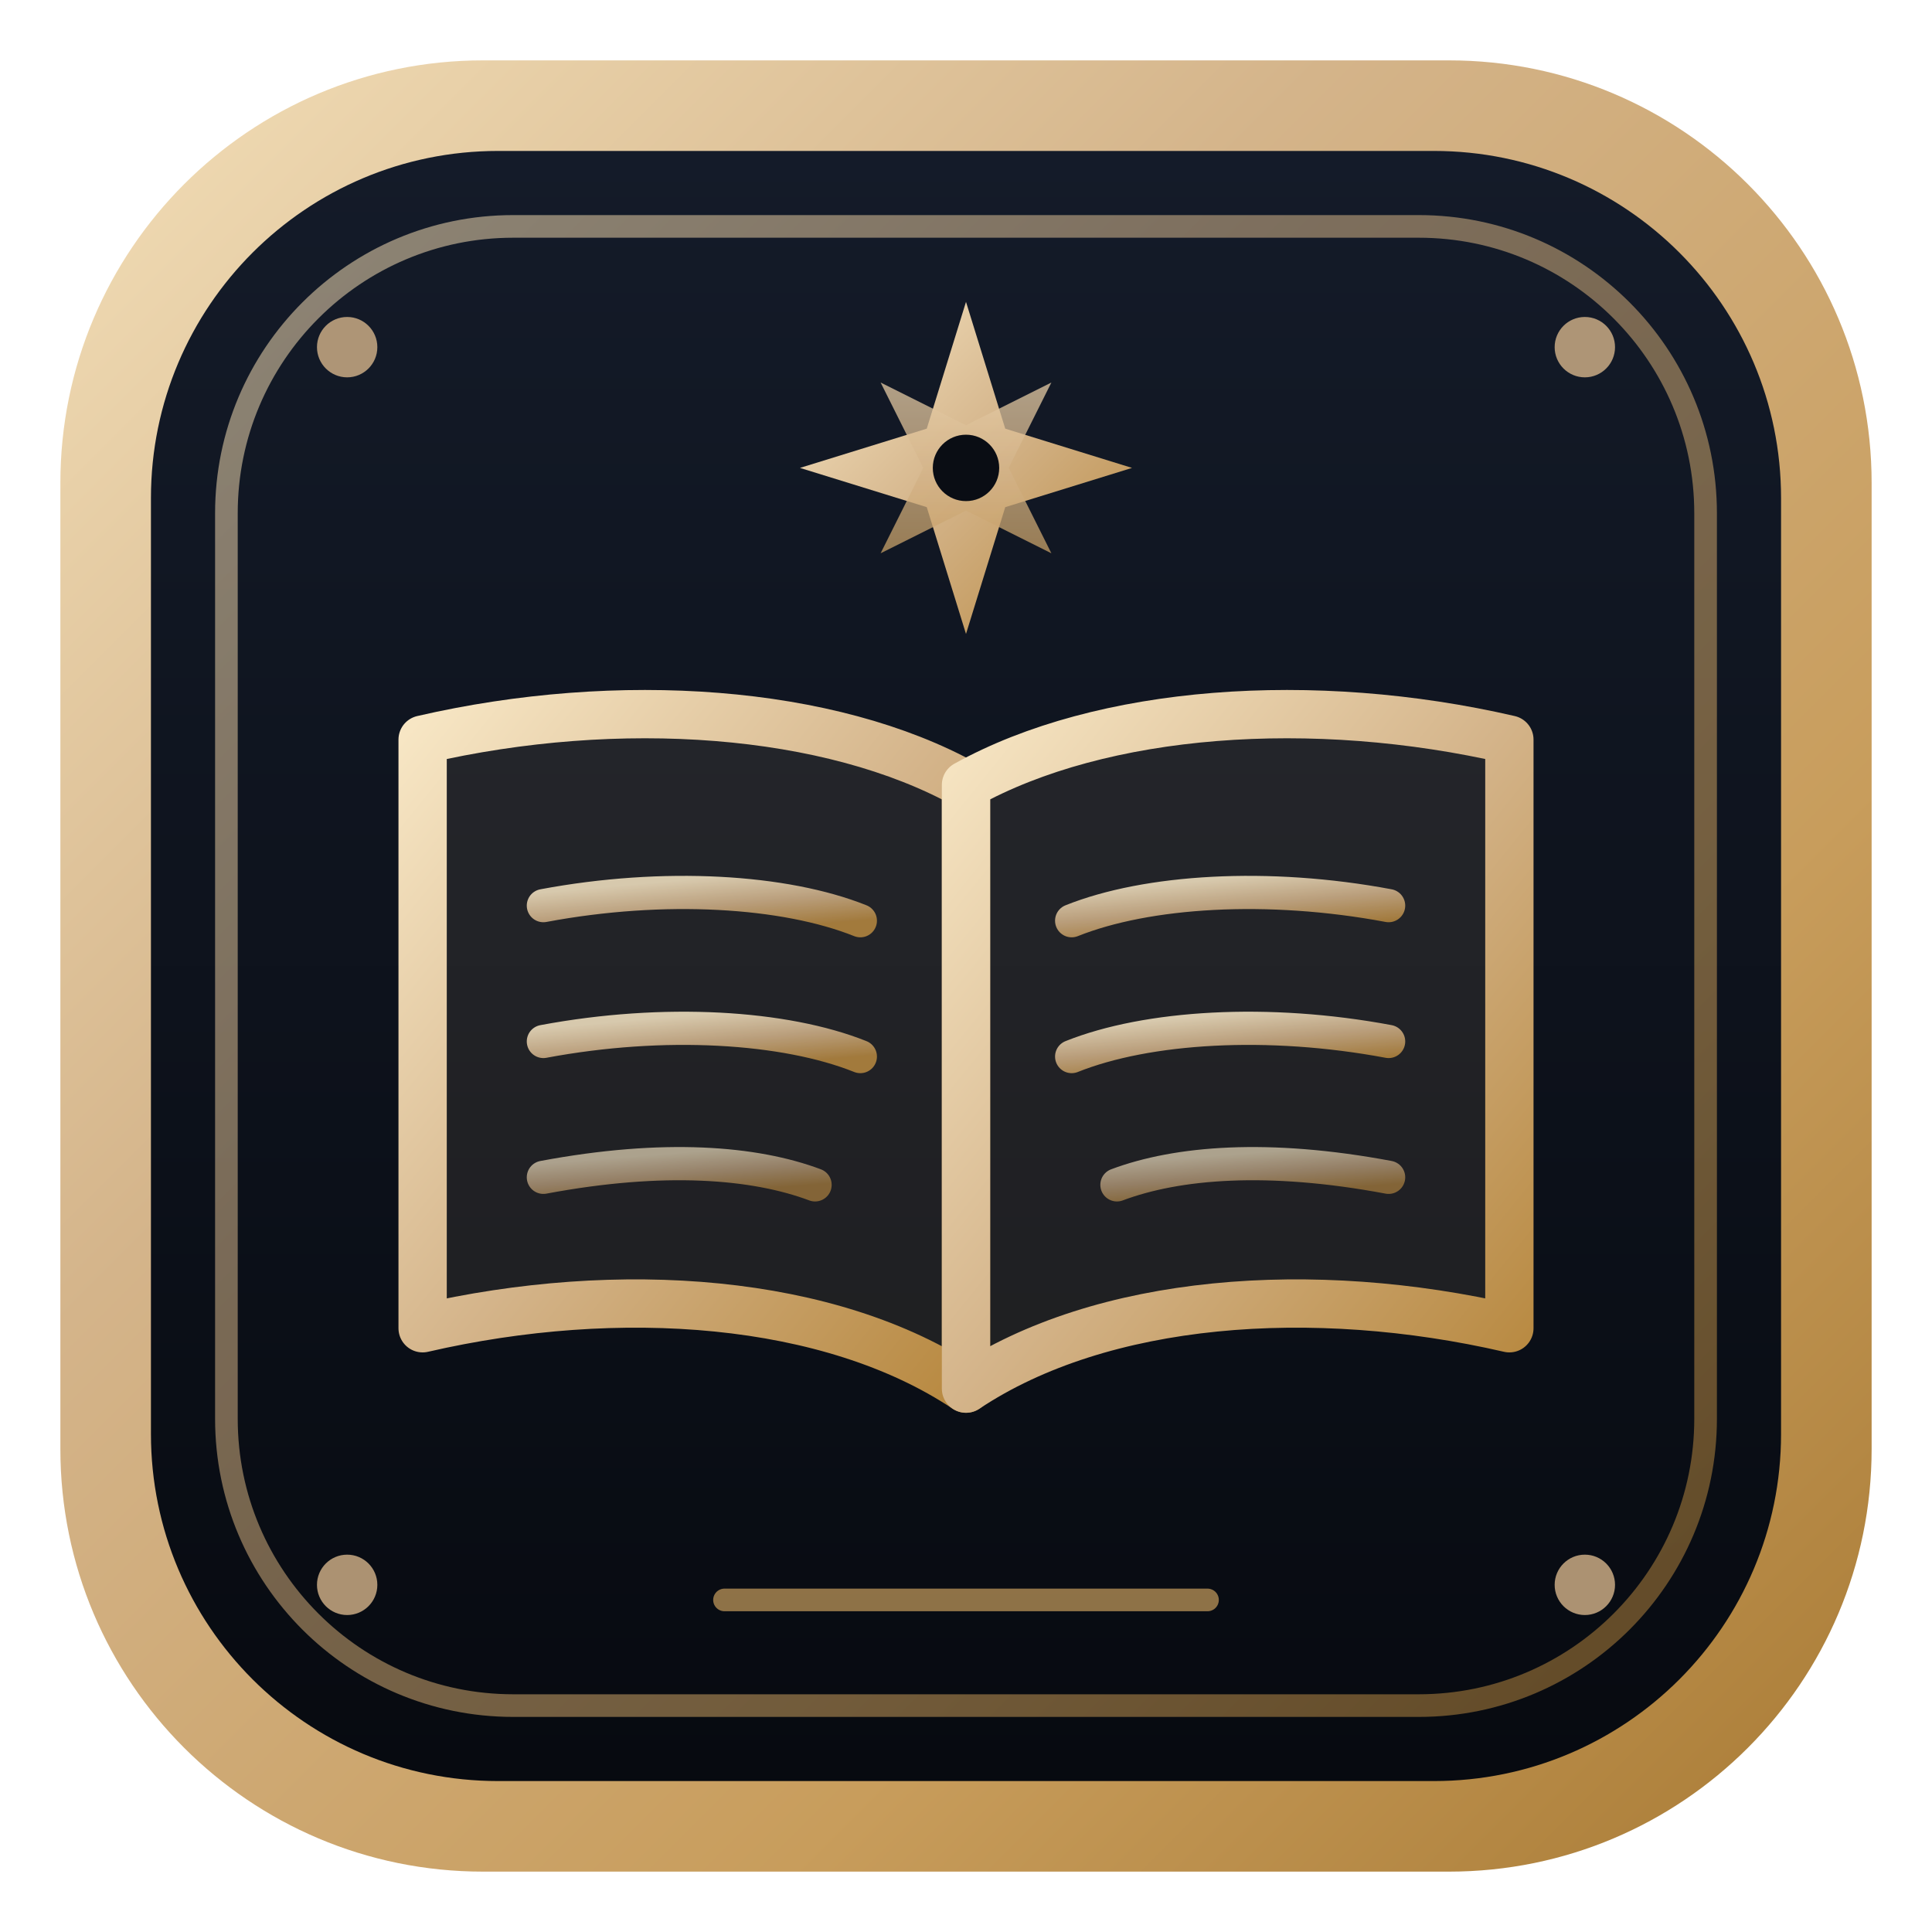
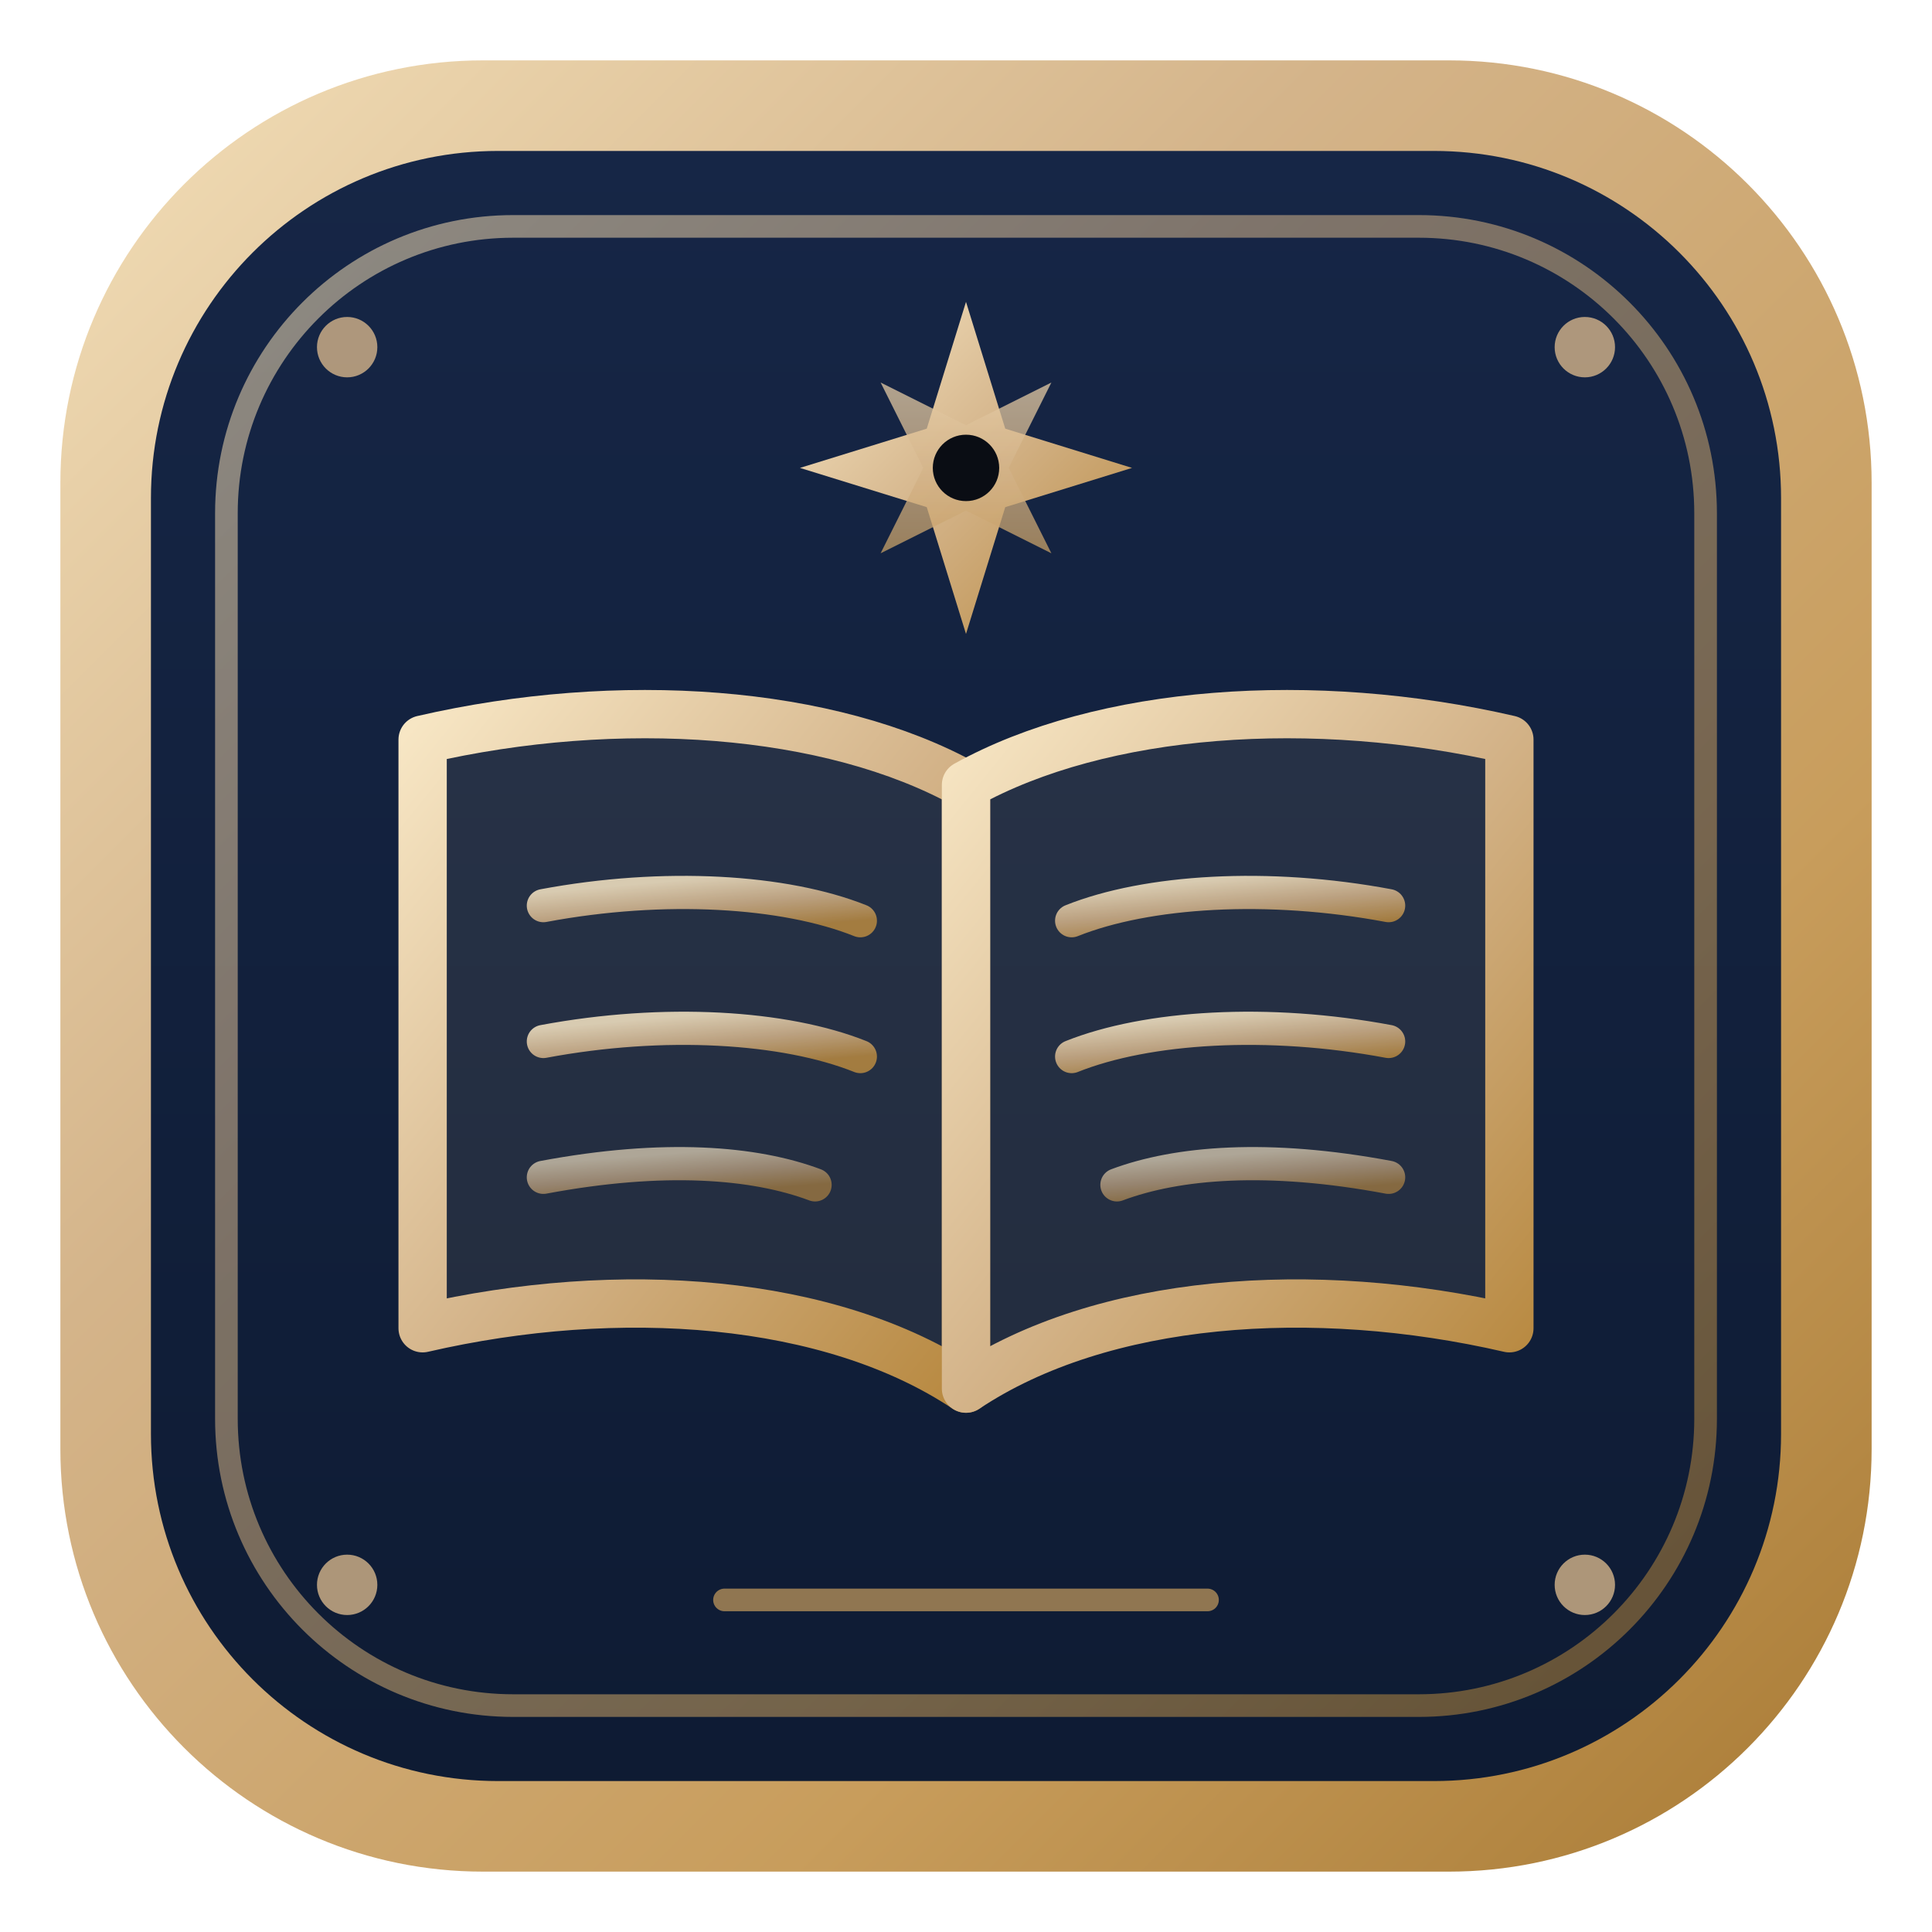
<svg xmlns="http://www.w3.org/2000/svg" viewBox="0 0 128 128" width="128" height="128" role="img" aria-label="IAR Archive Seal">
  <defs>
    <linearGradient id="sumerGoldFrame" x1="0" y1="0" x2="1" y2="1">
      <stop offset="0%" stop-color="#f3dfb8" />
      <stop offset="35%" stop-color="#d4b48a" />
      <stop offset="70%" stop-color="#c89d5c" />
      <stop offset="100%" stop-color="#a87a34" />
    </linearGradient>
    <linearGradient id="obsidianCore" x1="0" y1="0" x2="0" y2="1">
-       <stop offset="0%" stop-color="#141b29" />
-       <stop offset="100%" stop-color="#070a10" />
+       <stop offset="0%" stop-color="#162646" />
+       <stop offset="100%" stop-color="#0e1b33" />
    </linearGradient>
    <linearGradient id="goldLeaf" x1="0" y1="0" x2="1" y2="1">
      <stop offset="0%" stop-color="#f7e6c4" />
      <stop offset="50%" stop-color="#d4b48a" />
      <stop offset="100%" stop-color="#b88940" />
    </linearGradient>
  </defs>
  <rect x="4" y="4" width="120" height="120" rx="28" fill="url(#sumerGoldFrame)" />
  <rect x="10" y="10" width="108" height="108" rx="23" fill="url(#obsidianCore)" />
  <rect x="15" y="15" width="98" height="98" rx="19" fill="none" stroke="url(#sumerGoldFrame)" stroke-width="1.5" stroke-opacity="0.55" />
  <circle cx="23" cy="23" r="2" fill="#d4b48a" opacity="0.8" />
  <circle cx="105" cy="23" r="2" fill="#d4b48a" opacity="0.8" />
  <circle cx="23" cy="105" r="2" fill="#d4b48a" opacity="0.8" />
  <circle cx="105" cy="105" r="2" fill="#d4b48a" opacity="0.8" />
  <g transform="translate(64, 31)" fill="url(#goldLeaf)">
    <polygon points="0,-11 2.6,-2.6 11,0 2.6,2.6 0,11 -2.6,2.6 -11,0 -2.6,-2.6" />
    <polygon points="0,-8 2,-2 8,0 2,2 0,8 -2,2 -8,0 -2,-2" transform="rotate(45)" opacity="0.75" />
    <circle cx="0" cy="0" r="2.2" fill="#0a0d14" />
  </g>
  <g fill="none" stroke="url(#goldLeaf)" stroke-width="3.2" stroke-linecap="round" stroke-linejoin="round">
    <path d="M64 52 C55 47, 41 46, 28 49 L28 88 C41 85, 55 86, 64 92 Z" fill="#d4b48a" fill-opacity="0.1" />
    <path d="M64 52 C73 47, 87 46, 100 49 L100 88 C87 85, 73 86, 64 92 Z" fill="#d4b48a" fill-opacity="0.1" />
    <line x1="64" y1="50" x2="64" y2="94" stroke-width="3.4" />
    <path d="M36 60 C44 58.5, 52 59, 57 61" stroke-width="2.2" opacity="0.85" />
    <path d="M36 69 C44 67.5, 52 68, 57 70" stroke-width="2.2" opacity="0.85" />
    <path d="M36 78 C44 76.5, 50 77, 54 78.5" stroke-width="2.2" opacity="0.65" />
    <path d="M92 60 C84 58.5, 76 59, 71 61" stroke-width="2.2" opacity="0.85" />
    <path d="M92 69 C84 67.5, 76 68, 71 70" stroke-width="2.2" opacity="0.85" />
    <path d="M92 78 C84 76.5, 78 77, 74 78.5" stroke-width="2.2" opacity="0.65" />
  </g>
  <path d="M38 101 L90 101" stroke="url(#sumerGoldFrame)" stroke-width="2.5" stroke-linecap="round" />
  <path d="M48 106 L80 106" stroke="#c89d5c" stroke-width="1.5" stroke-linecap="round" opacity="0.7" />
</svg>
